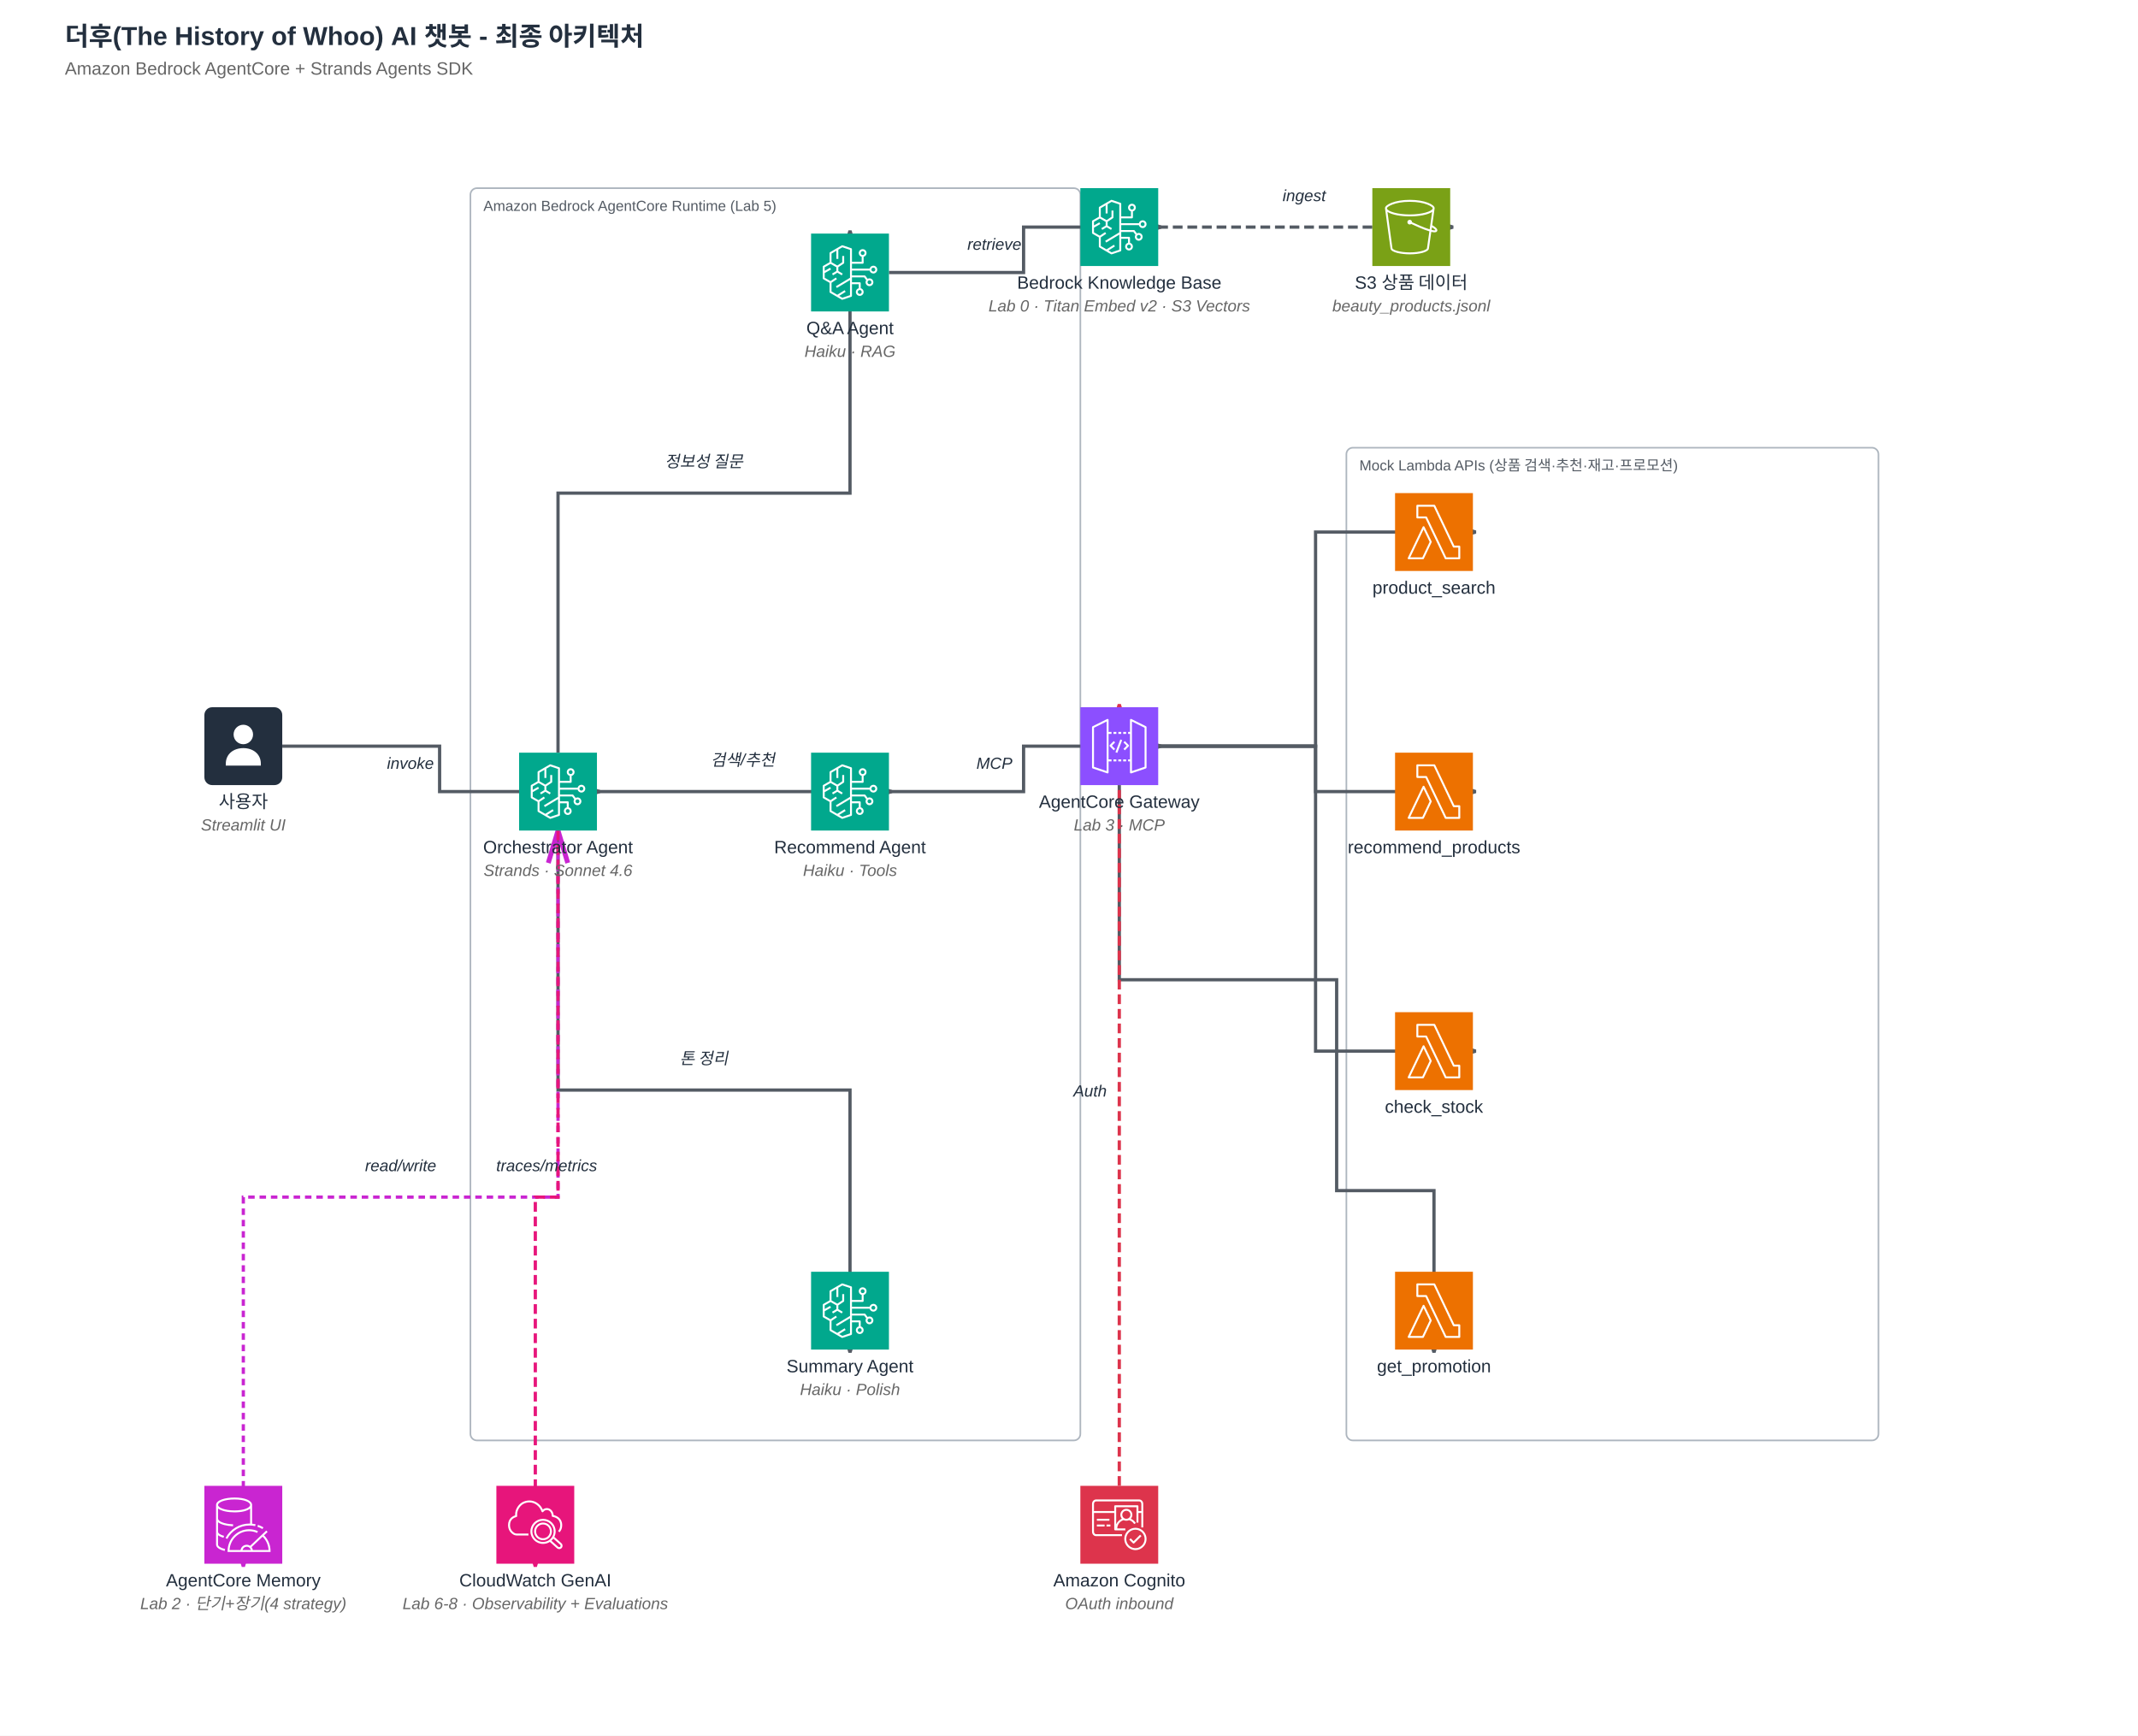
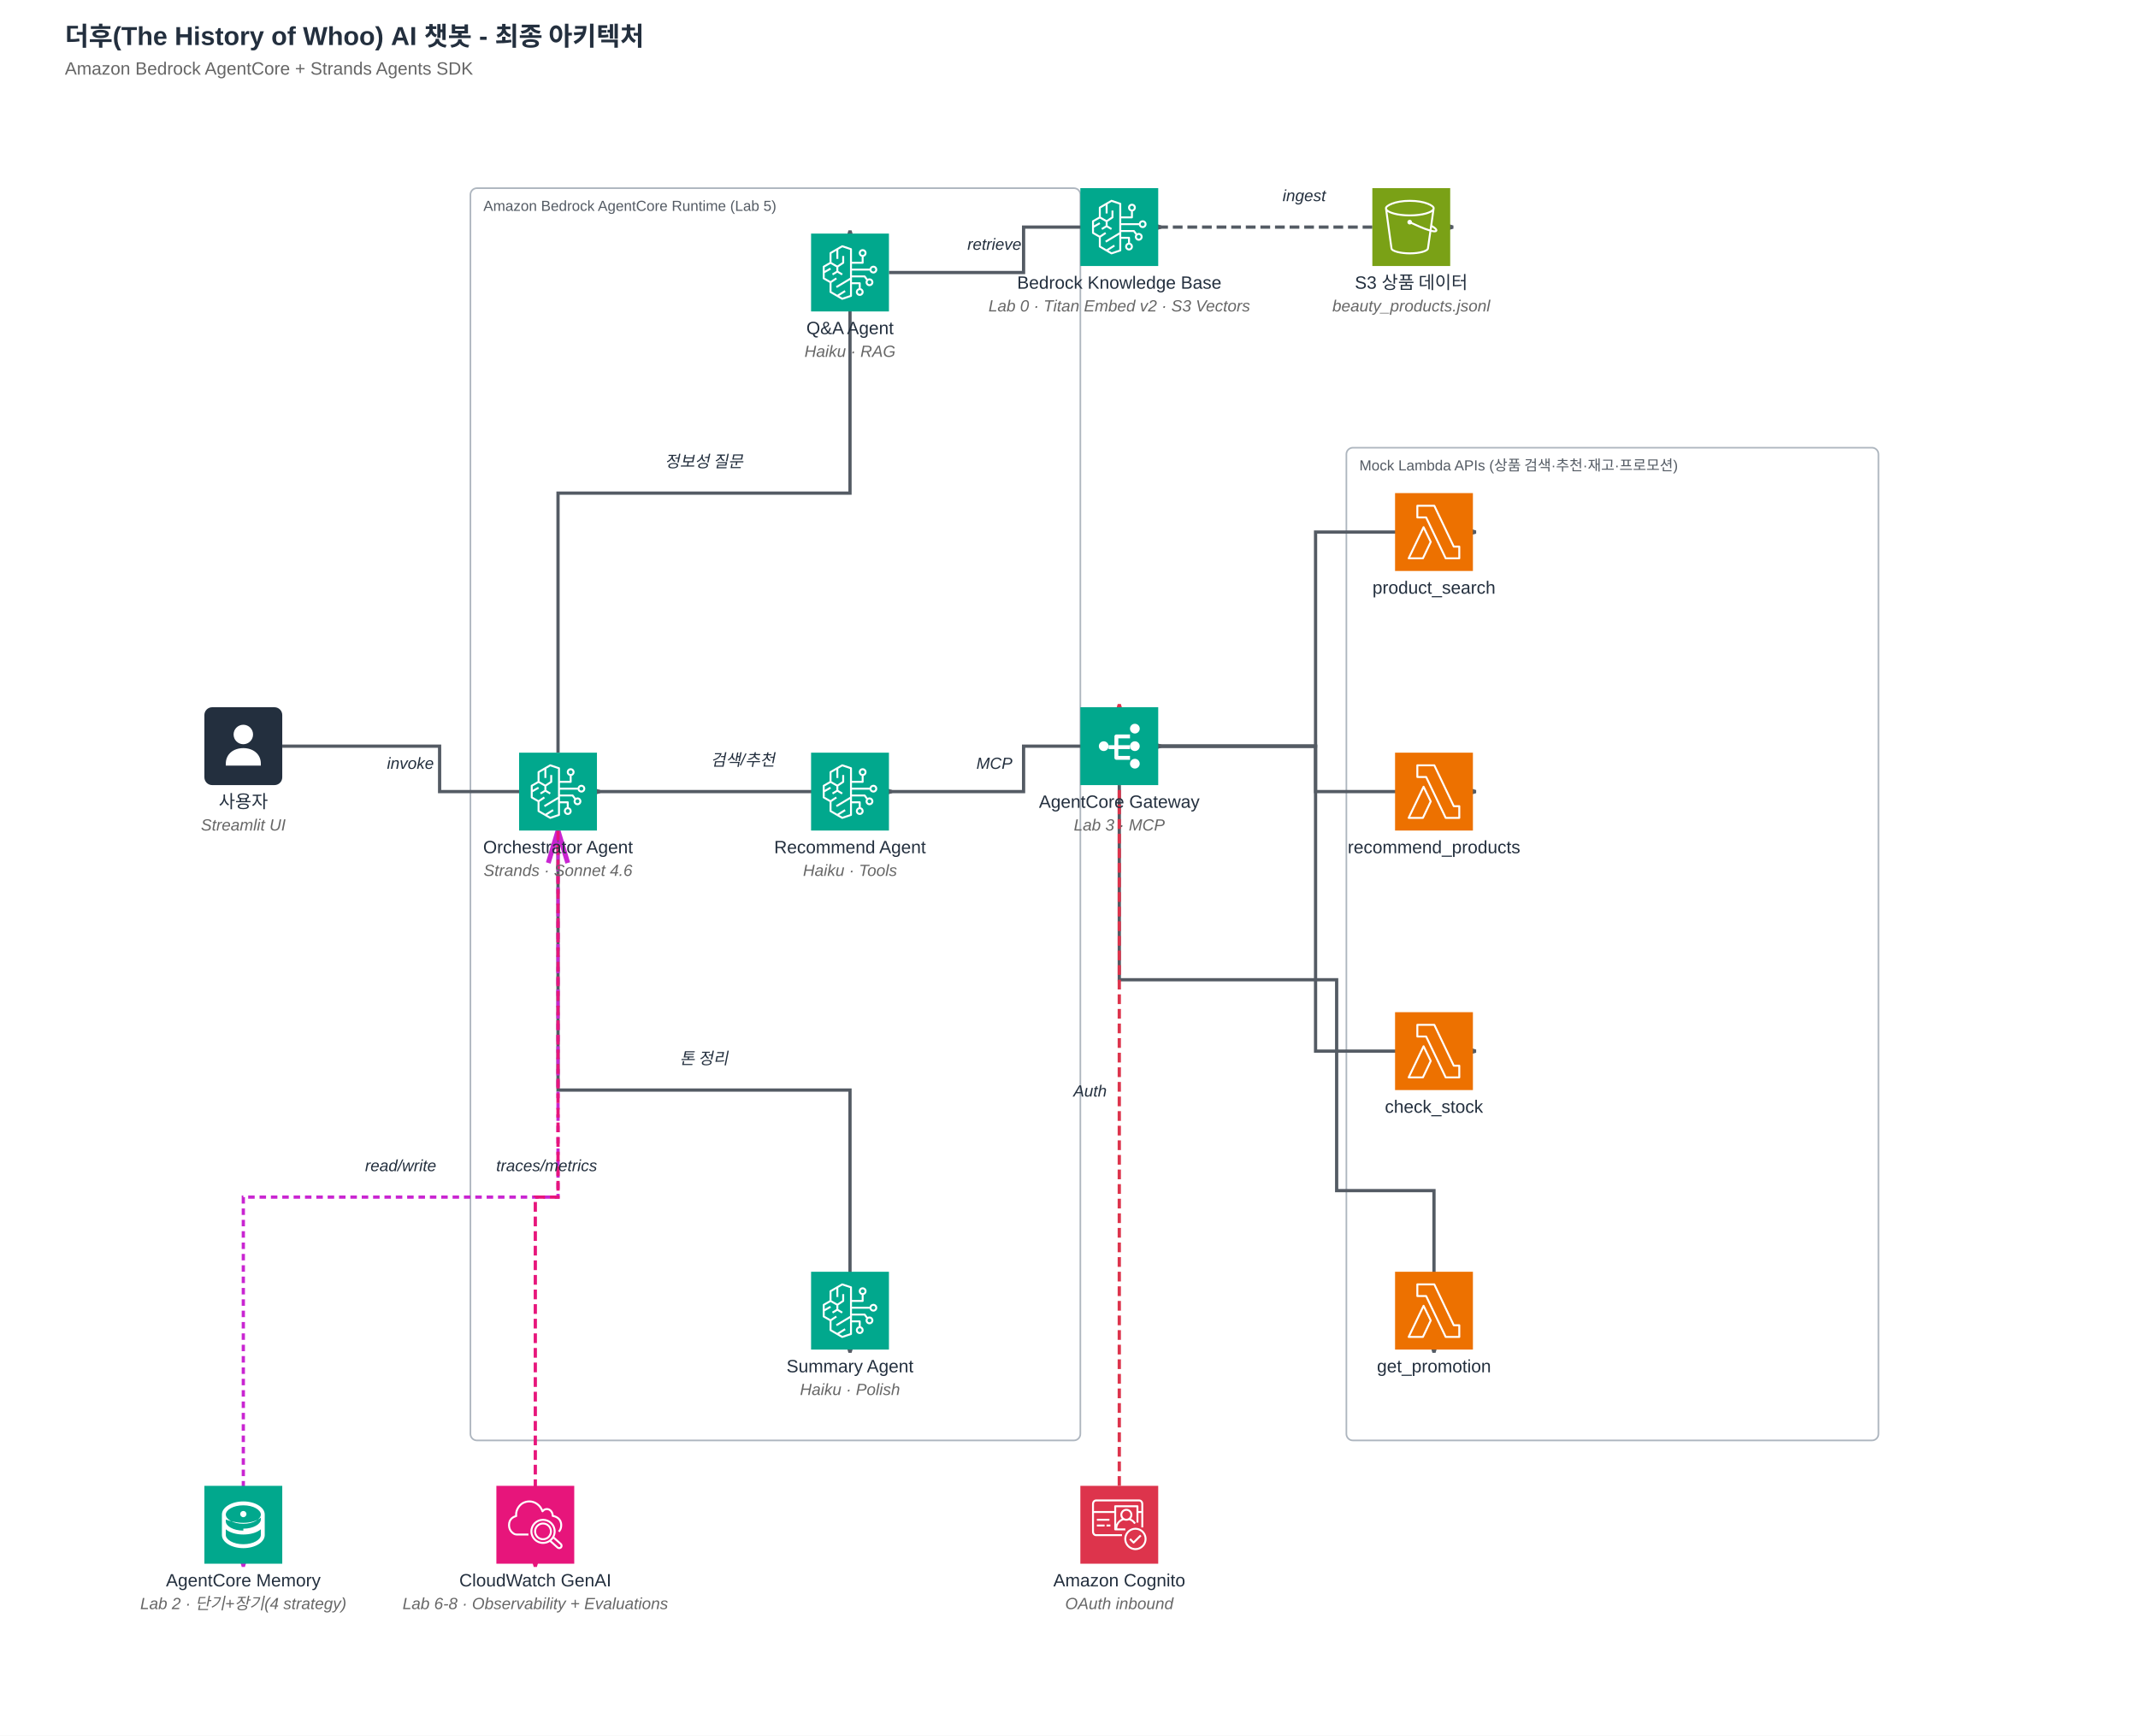
<svg xmlns="http://www.w3.org/2000/svg" viewBox="0 0 1318 1070" width="1318" height="1070">
  <defs>
    <marker id="arrowhead" markerWidth="12" markerHeight="8" refX="11" refY="4" orient="auto" fill="none" stroke="#545B64" stroke-width="1.5">
      <polyline points="1 1, 11 4, 1 7" />
    </marker>
    <marker id="arrowhead-reverse" markerWidth="12" markerHeight="8" refX="1" refY="4" orient="auto" fill="none" stroke="#545B64" stroke-width="1.5">
      <polyline points="11 1, 1 4, 11 7" />
    </marker>
    <marker id="arrowhead-C925D1" markerWidth="12" markerHeight="8" refX="11" refY="4" orient="auto" fill="none" stroke="#C925D1" stroke-width="1.5">
      <polyline points="1 1, 11 4, 1 7" />
    </marker>
    <marker id="arrowhead-C925D1-reverse" markerWidth="12" markerHeight="8" refX="1" refY="4" orient="auto" fill="none" stroke="#C925D1" stroke-width="1.5">
      <polyline points="11 1, 1 4, 11 7" />
    </marker>
    <marker id="arrowhead-DD344C" markerWidth="12" markerHeight="8" refX="11" refY="4" orient="auto" fill="none" stroke="#DD344C" stroke-width="1.5">
      <polyline points="1 1, 11 4, 1 7" />
    </marker>
    <marker id="arrowhead-DD344C-reverse" markerWidth="12" markerHeight="8" refX="1" refY="4" orient="auto" fill="none" stroke="#DD344C" stroke-width="1.5">
      <polyline points="11 1, 1 4, 11 7" />
    </marker>
    <marker id="arrowhead-E7157B" markerWidth="12" markerHeight="8" refX="11" refY="4" orient="auto" fill="none" stroke="#E7157B" stroke-width="1.5">
      <polyline points="1 1, 11 4, 1 7" />
    </marker>
    <marker id="arrowhead-E7157B-reverse" markerWidth="12" markerHeight="8" refX="1" refY="4" orient="auto" fill="none" stroke="#E7157B" stroke-width="1.5">
      <polyline points="11 1, 1 4, 11 7" />
    </marker>
-     <symbol id="icon-api-gateway" viewBox="0 0 80 80">
-       <g id="Icon-Architecture/64/Arch_Amazon-API-Gateway_64">
-         <g id="Icon-Architecture-BG/64/Networking-Content-Delivery">
-           <rect x="0" y="0" width="80" height="80" id="Rectangle" fill="#8C4FFF" />
-         </g>
-         <g id="Icon-Service/64/Amazon-API-Gateway_64">
-           <path d="M34.065 55.632 37 55.632 37 53.615 34.065 53.615 34.065 55.632ZM39 55.632 42 55.632 42 53.615 39 53.615 39 55.632ZM27 14.63 14 21.082 14 61.193 27 65.59 27 14.63ZM29 27.393 29 53.615 32 53.615 32 55.632 29 55.632 29 66.992C29 67.316 28.845 67.621 28.584 67.81 28.412 67.936 28.207 68 28 68 27.894 68 27.786 67.983 27.682 67.948L12.682 62.876C12.274 62.737 12 62.352 12 61.92L12 20.454C12 20.07 12.217 19.718 12.559 19.549L27.559 12.104C27.868 11.95 28.235 11.968 28.528 12.152 28.821 12.336 29 12.66 29 13.009L29 25.376 32 25.376 32 27.393 29 27.393ZM44 55.632 47 55.632 47 53.615 44 53.615 44 55.632ZM44.065 27.393 47 27.393 47 25.376 44.065 25.376 44.065 27.393ZM39.065 27.393 42 27.393 42 25.376 39.065 25.376 39.065 27.393ZM34.065 27.393 37 27.393 37 25.376 34.065 25.376 34.065 27.393ZM66 21.082 53 14.63 53 65.59 66 61.193 66 21.082ZM68 61.92C68 62.352 67.726 62.737 67.318 62.876L52.318 67.948C52.214 67.983 52.106 68 52 68 51.793 68 51.588 67.936 51.416 67.81 51.155 67.621 51 67.316 51 66.992L51 55.632 49.065 55.632 49.065 53.615 51 53.615 51 27.393 49.065 27.393 49.065 25.376 51 25.376 51 13.009C51 12.66 51.179 12.336 51.472 12.152 51.765 11.968 52.131 11.95 52.441 12.104L67.441 19.549C67.783 19.718 68 20.07 68 20.454L68 61.92ZM42.934 33.807 41.066 33.083 36.066 46.194 37.934 46.918 42.934 33.807ZM49.707 40.209C50.098 39.815 50.098 39.176 49.707 38.783L45.707 34.749 44.293 36.175 47.586 39.496 44.293 42.817 45.707 44.243 49.707 40.209ZM34.293 44.243 30.293 40.209C29.902 39.815 29.902 39.176 30.293 38.783L34.293 34.749 35.707 36.175 32.414 39.496 35.707 42.817 34.293 44.243Z" id="Amazon-API-Gateway_Icon_64_Squid" fill="#FFFFFF" fill-rule="evenodd" clip-rule="evenodd" />
+     <symbol id="icon-agentcore-gateway" viewBox="0 0 80 80">
+       <g stroke="none" stroke-width="1" fill="none" fill-rule="evenodd">
+         <rect x="0" y="0" width="80" height="80" fill="#01A88D" />
+         <g fill="#FFFFFF" transform="translate(14 14)">
+           <circle cx="10" cy="26" r="5" />
+           <circle cx="42" cy="8" r="5" />
+           <circle cx="42" cy="26" r="5" />
+           <circle cx="42" cy="44" r="5" />
+           <path d="M15 25h6v-9c0-1.1.9-2 2-2h14v4H25v7h12v4H25v7h12v4H23c-1.1 0-2-.9-2-2v-9h-6v-4z" />
        </g>
      </g>
    </symbol>
    <symbol id="icon-bedrock" viewBox="0 0 80 80">
      <g id="Icon-Architecture/64/Arch_Amazon-Bedrock_64" stroke="none" stroke-width="1" fill="none" fill-rule="evenodd">
        <g id="Icon-Architecture-BG/64/Machine-Learning" fill="#01A88D">
          <rect x="0" y="0" width="80" height="80" id="Rectangle" />
        </g>
        <g id="Icon-Service/64/Amazon-Bedrock_64" fill="#FFFFFF" transform="translate(12 12)">
          <path d="M52 27C50.897 27 50 26.103 50 25 50 23.897 50.897 23 52 23 53.103 23 54 23.897 54 25 54 26.103 53.103 27 52 27L52 27ZM20.113 53.908 16.865 52.014 23.53 47.848 22.47 46.152 14.913 50.875 9 47.426 9 38.535 14.555 34.832 13.445 33.168 7.959 36.825 2 33.42 2 28.58 8.496 24.868 7.504 23.132 2 26.277 2 22.58 8 19.152 14 22.58 14 26.434 9.485 29.143 10.515 30.857 15 28.166 19.485 30.857 20.515 29.143 16 26.434 16 22.535 21.555 18.832C21.833 18.646 22 18.334 22 18L22 11 20 11 20 17.465 14.959 20.825 9 17.42 9 8.574 14 5.658 14 14 16 14 16 4.491 20.113 2.092 28 4.721 28 33.434 13.485 42.143 14.515 43.857 28 35.766 28 51.279 20.113 53.908ZM50 38C50 39.103 49.103 40 48 40 46.897 40 46 39.103 46 38 46 36.897 46.897 36 48 36 49.103 36 50 36.897 50 38L50 38ZM40 48C40 49.103 39.103 50 38 50 36.897 50 36 49.103 36 48 36 46.897 36.897 46 38 46 39.103 46 40 46.897 40 48L40 48ZM39 8C39 6.897 39.897 6 41 6 42.103 6 43 6.897 43 8 43 9.103 42.103 10 41 10 39.897 10 39 9.103 39 8L39 8ZM52 21C50.141 21 48.589 22.28 48.142 24L30 24 30 19 41 19C41.553 19 42 18.552 42 18L42 11.858C43.72 11.411 45 9.858 45 8 45 5.794 43.206 4 41 4 38.794 4 37 5.794 37 8 37 9.858 38.28 11.411 40 11.858L40 17 30 17 30 4C30 3.569 29.725 3.188 29.316 3.051L20.316 0.051C20.042-0.039 19.744-0.009 19.496 0.136L7.496 7.136C7.188 7.315 7 7.645 7 8L7 17.42 0.504 21.132C0.192 21.31 0 21.641 0 22L0 34C0 34.359 0.192 34.69 0.504 34.868L7 38.58 7 48C7 48.355 7.188 48.685 7.496 48.864L19.496 55.864C19.65 55.954 19.825 56 20 56 20.106 56 20.213 55.983 20.316 55.949L29.316 52.949C29.725 52.812 30 52.431 30 52L30 40 37 40 37 44.142C35.28 44.589 34 46.142 34 48 34 50.206 35.794 52 38 52 40.206 52 42 50.206 42 48 42 46.142 40.72 44.589 39 44.142L39 39C39 38.448 38.553 38 38 38L30 38 30 33 42.5 33 44.638 35.85C44.239 36.472 44 37.207 44 38 44 40.206 45.794 42 48 42 50.206 42 52 40.206 52 38 52 35.794 50.206 34 48 34 47.316 34 46.682 34.188 46.119 34.492L43.8 31.4C43.611 31.148 43.314 31 43 31L30 31 30 26 48.142 26C48.589 27.72 50.141 29 52 29 54.206 29 56 27.206 56 25 56 22.794 54.206 21 52 21L52 21Z" id="Fill-1" />
        </g>
      </g>
    </symbol>
    <symbol id="icon-cloudwatch" viewBox="0 0 80 80">
      <g id="Icon-Architecture/64/Arch_Amazon-CloudWatch_64" stroke="none" stroke-width="1" fill="none" fill-rule="evenodd">
        <g id="Icon-Architecture-BG/64/Management-Governance" fill="#E7157B">
          <rect x="0" y="0" width="80" height="80" id="Rectangle" />
        </g>
        <path d="M55.059 46.777C55.059 42.868 51.858 39.688 47.922 39.688 43.987 39.688 40.786 42.868 40.786 46.777 40.786 50.687 43.987 53.867 47.922 53.867 51.858 53.867 55.059 50.687 55.059 46.777M57.07 46.777C57.07 51.788 52.966 55.864 47.922 55.864 42.879 55.864 38.775 51.788 38.775 46.777 38.775 41.767 42.879 37.691 47.922 37.691 52.966 37.691 57.07 41.767 57.07 46.777M65.51 60.474 58.501 54.203C57.935 54.995 57.281 55.717 56.554 56.364L63.553 62.633C64.15 63.169 65.078 63.119 65.618 62.526 66.155 61.932 66.107 61.011 65.51 60.474M47.922 57.662C53.965 57.662 58.88 52.779 58.88 46.777 58.88 40.775 53.965 35.893 47.922 35.893 41.881 35.893 36.965 40.775 36.965 46.777 36.965 52.779 41.881 57.662 47.922 57.662M67.112 63.863C66.426 64.617 65.478 65 64.528 65 63.7 65 62.87 64.708 62.208 64.117L54.931 57.599C52.907 58.897 50.505 59.659 47.922 59.659 40.772 59.659 34.955 53.88 34.955 46.777 34.955 39.675 40.772 33.896 47.922 33.896 55.073 33.896 60.891 39.675 60.891 46.777 60.891 48.815 60.399 50.737 59.547 52.451L66.856 58.991C68.275 60.266 68.39 62.45 67.112 63.863M21.28 29.392C21.28 29.912 21.312 30.429 21.374 30.929 21.409 31.214 21.32 31.498 21.13 31.713 20.978 31.884 20.774 31.997 20.55 32.035 18.079 32.669 14.011 34.588 14.011 40.346 14.011 44.693 16.424 47.093 18.45 48.341 19.141 48.775 19.959 49.005 20.823 49.014L32.945 49.025 32.943 51.022 20.812 51.011C19.566 50.998 18.384 50.661 17.384 50.035 15.377 48.797 12 45.89 12 40.346 12 33.662 16.6 31.192 19.3 30.319 19.28 30.012 19.27 29.702 19.27 29.392 19.27 23.932 22.998 18.27 27.942 16.222 33.724 13.815 39.85 15.008 44.326 19.411 45.714 20.775 46.855 22.432 47.73 24.348 48.906 23.38 50.356 22.846 51.884 22.846 54.886 22.846 58.266 25.11 58.868 30.061 61.68 30.705 67.621 32.955 67.621 40.423 67.621 43.404 66.68 45.867 64.823 47.742L63.39 46.341C64.863 44.853 65.61 42.862 65.61 40.423 65.61 33.891 60.105 32.266 57.737 31.872 57.468 31.827 57.23 31.675 57.076 31.451 56.926 31.236 56.869 30.971 56.914 30.715 56.585 26.66 54.161 24.843 51.884 24.843 50.447 24.843 49.1 25.538 48.187 26.75 47.965 27.044 47.604 27.194 47.234 27.14 46.87 27.086 46.563 26.836 46.437 26.492 45.614 24.226 44.428 22.321 42.912 20.831 39.033 17.015 33.728 15.981 28.717 18.065 24.546 19.792 21.28 24.767 21.28 29.392" id="Amazon-CloudWatch_Icon_64_Squid" fill="#FFFFFF" />
      </g>
    </symbol>
    <symbol id="icon-cognito" viewBox="0 0 80 80">
      <g id="Icon-Architecture/64/Arch_Amazon-Cognito_64" stroke="none" stroke-width="1" fill="none" fill-rule="evenodd">
        <g id="Icon-Architecture-BG/64/Security-Identity-Compliance" fill="#DD344C">
          <rect x="0" y="0" width="80" height="80" id="Rectangle" />
        </g>
        <path d="M16.964 35.808 29.869 35.808 29.869 33.825 16.964 33.825 16.964 35.808ZM61.376 50.231 62.779 51.633 55.407 58.994C55.213 59.187 54.959 59.284 54.706 59.284 54.451 59.284 54.197 59.187 54.004 58.994L50.295 55.291 51.699 53.89 54.706 56.891 61.376 50.231ZM65.944 55.694C65.718 57.557 64.959 59.291 63.747 60.709 62.886 61.716 61.799 62.548 60.604 63.115 59.001 63.876 57.22 64.164 55.446 63.948 53.721 63.738 52.095 63.058 50.74 61.982 48.137 59.916 46.822 56.711 47.222 53.409 47.601 50.288 49.492 47.566 52.28 46.127 53.617 45.438 55.08 45.084 56.57 45.084 56.952 45.084 57.337 45.108 57.721 45.155 60.834 45.534 63.55 47.437 64.981 50.243 65.84 51.926 66.172 53.811 65.944 55.694L65.944 55.694ZM66.75 49.344C65.018 45.948 61.732 43.646 57.962 43.187 55.681 42.908 53.403 43.317 51.369 44.366 47.996 46.106 45.709 49.398 45.251 53.171 44.768 57.161 46.358 61.036 49.505 63.535 51.146 64.837 53.117 65.661 55.205 65.916 55.667 65.972 56.13 66 56.592 66 58.271 66 59.93 65.629 61.456 64.906 62.902 64.22 64.218 63.213 65.257 61.995 66.723 60.28 67.642 58.184 67.915 55.932 68.192 53.657 67.788 51.379 66.75 49.344L66.75 49.344ZM26.891 41.755 30.861 41.755 30.861 39.773 26.891 39.773 26.891 41.755ZM16.964 41.755 24.905 41.755 24.905 39.773 16.964 39.773 16.964 41.755ZM16.106 15.982 60.508 15.982C61.677 15.982 62.628 17.139 62.628 18.561L62.628 25.895 59.65 25.895 59.65 20.939C59.65 20.392 59.206 19.948 58.657 19.948L35.825 19.948C35.276 19.948 34.832 20.392 34.832 20.939L34.832 25.895 13.985 25.895 13.985 18.561C13.985 17.163 14.957 15.982 16.106 15.982L16.106 15.982ZM47.256 25.608C49.561 25.608 51.437 27.461 51.437 29.739 51.437 31.241 50.608 32.623 49.273 33.347 48.007 34.034 46.48 34.025 45.23 33.348 43.901 32.622 43.076 31.24 43.076 29.739 43.076 27.461 44.95 25.608 47.256 25.608L47.256 25.608ZM13.985 47.108 13.985 27.878 34.832 27.878 34.832 44.729C34.832 45.278 35.276 45.721 35.825 45.721L46.203 45.721 46.203 43.738 37.912 43.738C37.998 39.771 40.636 36.344 44.434 35.25 46.189 36.07 48.285 36.078 50.066 35.249 52.229 35.873 54.121 37.318 55.293 39.254L56.992 38.227C55.788 36.243 53.963 34.695 51.846 33.795 52.838 32.694 53.422 31.263 53.422 29.739 53.422 26.368 50.655 23.625 47.256 23.625 43.856 23.625 41.09 26.368 41.09 29.739 41.09 31.257 41.668 32.683 42.654 33.784 40 34.9 37.928 36.992 36.818 39.573L36.818 21.93 57.665 21.93 57.665 37.791 59.65 37.791 59.65 27.878 62.628 27.878 62.629 42.747 64.615 42.747 64.614 18.561C64.614 16.046 62.772 14 60.508 14L16.106 14C13.841 14 12 16.046 12 18.561L12 47.108C12 49.623 13.841 51.668 16.106 51.668L42.774 51.668 42.774 49.686 16.106 49.686C14.957 49.686 13.985 48.506 13.985 47.108L13.985 47.108Z" id="Amazon-Cognito_Icon_64_Squid" fill="#FFFFFF" />
      </g>
    </symbol>
    <symbol id="icon-lambda" viewBox="0 0 80 80">
      <g id="Icon-Architecture/64/Arch_AWS-Lambda_64" stroke="none" stroke-width="1" fill="none" fill-rule="evenodd">
        <g id="Icon-Architecture-BG/64/Compute" fill="#ED7100">
          <rect x="0" y="0" width="80" height="80" id="Rectangle" />
        </g>
        <path d="M28.008 66 15.591 66 29.324 37.296 35.546 50.106 28.008 66ZM30.22 34.553C30.051 34.208 29.701 33.989 29.318 33.989L29.315 33.989C28.929 33.99 28.578 34.211 28.413 34.558L13.098 66.569C12.95 66.879 12.971 67.243 13.155 67.534 13.338 67.824 13.658 68 14.002 68L28.642 68C29.03 68 29.382 67.777 29.548 67.428L37.564 50.528C37.693 50.254 37.692 49.937 37.559 49.665L30.22 34.553ZM64.995 66 52.659 66 32.867 24.57C32.701 24.222 32.349 24 31.962 24L23.89 24 23.899 14 39.72 14 59.42 55.429C59.586 55.777 59.939 56 60.325 56L64.995 56 64.995 66ZM65.998 54 60.96 54 41.259 12.571C41.094 12.223 40.741 12 40.353 12L22.898 12C22.345 12 21.896 12.447 21.895 12.999L21.884 24.999C21.884 25.265 21.989 25.519 22.178 25.707 22.365 25.895 22.62 26 22.887 26L31.329 26 51.122 67.43C51.288 67.778 51.639 68 52.026 68L65.998 68C66.552 68 67 67.552 67 67L67 55C67 54.448 66.552 54 65.998 54L65.998 54Z" id="AWS-Lambda_Icon_64_Squid" fill="#FFFFFF" />
      </g>
    </symbol>
-     <symbol id="icon-memorydb" viewBox="0 0 80 80">
-       <g id="Icon-Architecture/64/Arch_Amazon-MemoryDB-for-Redis_64" stroke="none" stroke-width="1" fill="none" fill-rule="evenodd">
-         <g id="Icon-Architecture-BG/64/Database" fill="#C925D1">
-           <rect x="0" y="0" width="80" height="80" id="Rectangle" />
-         </g>
-         <g id="Icon-Service/64/Amazon-MemoryDB-for-Redis_64" fill="#FFFFFF" transform="translate(12 12)">
-           <path d="M18.979 13.248C8.823 13.248 2 10.34 2 7.624 2 4.909 8.823 2 18.979 2 29.015 2 35.012 4.86 35.012 7.624 35.012 10.389 29.015 13.248 18.979 13.248L18.979 13.248ZM34.409 28.731C36.349 28.731 38.285 28.948 40.161 29.376L40.606 27.426C39.422 27.156 38.216 26.974 37 26.861L37 7.955 36.978 7.955C36.987 7.844 37.012 7.737 37.012 7.624 37.012 3.136 29.597 0 18.979 0 9.548 0 0 2.619 0 7.624 0 7.738 0.031 7.844 0.04 7.955L0 7.955 0 48.313C0 51.193 3.13 53.518 8.814 54.859L9.273 52.913C4.788 51.853 2 50.091 2 48.313L2 38.706C3.295 39.751 5.198 40.639 7.648 41.319L8.183 39.393C4.312 38.317 2 36.713 2 35.101L2 25.361C5.073 27.896 11.256 29.271 17.417 29.526L17.499 27.528C7.797 27.126 2 24.242 2 21.687L2 11.213C5.284 13.869 12.152 15.248 18.979 15.248 26.309 15.248 32.109 13.753 35 11.352L35 26.748C34.803 26.744 34.606 26.731 34.409 26.731 24.06 26.731 14.612 32.43 9.75 41.602L11.518 42.539C16.031 34.022 24.802 28.731 34.409 28.731L34.409 28.731ZM47.637 32.374C46.003 31.398 44.262 30.604 42.461 30.014L43.084 28.113C45.026 28.75 46.902 29.606 48.663 30.657L47.637 32.374ZM37.788 53.955C37.613 52.831 37.149 51.804 36.469 50.953L47.808 40.232C51.43 43.748 53.681 48.761 53.938 53.955L37.788 53.955ZM31.471 50.541C33.558 50.541 35.301 52.003 35.751 53.955L27.192 53.955C27.642 52.003 29.385 50.541 31.471 50.541L31.471 50.541ZM49.275 38.845 52.95 35.371 51.575 33.917 34.988 49.6C33.978 48.932 32.77 48.541 31.471 48.541 28.278 48.541 25.632 50.894 25.155 53.955L13.864 53.955C14.379 43.191 23.169 34.596 33.901 34.596 36.787 34.596 39.57 35.194 42.175 36.375L43.001 34.554C40.135 33.254 37.073 32.596 33.901 32.596 21.737 32.596 11.84 42.626 11.84 54.955L11.84 55.955 55.962 55.955 55.962 54.955C55.962 48.909 53.474 42.956 49.275 38.845L49.275 38.845Z" id="Fill-1" />
+     <symbol id="icon-agentcore-memory" viewBox="0 0 80 80">
+       <g stroke="none" stroke-width="1" fill="none" fill-rule="evenodd">
+         <rect x="0" y="0" width="80" height="80" fill="#01A88D" />
+         <g fill="#FFFFFF" transform="translate(14 14)">
+           <path d="M26 2C13.85 2 4 8.05 4 15.5v21C4 43.95 13.85 50 26 50s22-6.05 22-13.5v-21C48 8.05 38.15 2 26 2zm0 4c10.49 0 18 4.79 18 9.5S36.49 25 26 25 8 20.21 8 15.5 15.51 6 26 6zm0 40c-10.49 0-18-4.79-18-9.5v-5.86C11.9 33.98 18.5 36 26 36s14.1-2.02 18-5.36v5.86c0 4.71-7.51 9.5-18 9.5zm0-14c-10.49 0-18-4.79-18-9.5v-1.86C11.9 21.98 18.5 24 26 24s14.1-2.02 18-5.36v1.86c0 4.71-7.51 9.5-18 9.5z" />
+           <circle cx="26" cy="15" r="3.2" />
        </g>
      </g>
    </symbol>
    <symbol id="icon-opensearch" viewBox="0 0 80 80">
      <g id="Icon-Architecture/64/Arch_Amazon-OpenSearch-Service_64" stroke="none" stroke-width="1" fill="none" fill-rule="evenodd">
        <g id="Icon-Architecture-BG/64/Analytics" fill="#8C4FFF">
          <rect x="0" y="0" width="80" height="80" id="Rectangle" />
        </g>
        <path d="M44.26 51.33C39.843 51.33 36.25 47.737 36.25 43.321 36.25 38.904 39.843 35.311 44.26 35.311 48.677 35.311 52.27 38.904 52.27 43.321 52.27 47.737 48.677 51.33 44.26 51.33L44.26 51.33ZM44.26 33.311C38.74 33.311 34.25 37.801 34.25 43.321 34.25 48.84 38.74 53.33 44.26 53.33 49.78 53.33 54.27 48.84 54.27 43.321 54.27 37.801 49.78 33.311 44.26 33.311L44.26 33.311ZM64.548 61.346C63.897 62.067 62.777 62.127 62.052 61.477L53.712 53.954C54.593 53.17 55.384 52.29 56.049 51.313L64.416 58.851C65.139 59.503 65.197 60.624 64.548 61.346L64.548 61.346ZM32.011 43.321C32.011 36.566 37.506 31.071 44.26 31.071 51.014 31.071 56.509 36.566 56.509 43.321 56.509 50.075 51.014 55.57 44.26 55.57 37.506 55.57 32.011 50.075 32.011 43.321L32.011 43.321ZM57.063 49.535C57.98 47.654 58.509 45.55 58.509 43.321 58.509 35.463 52.117 29.071 44.26 29.071 36.403 29.071 30.011 35.463 30.011 43.321 30.011 51.178 36.403 57.57 44.26 57.57 47.159 57.57 49.856 56.695 52.109 55.202L60.714 62.964C61.432 63.609 62.333 63.927 63.232 63.926 64.263 63.926 65.29 63.508 66.034 62.685 67.42 61.143 67.296 58.757 65.756 57.366L57.063 49.535ZM67 20 67 54 65 54 65 21 57 21 57 32 55 32 55 20C55 19.448 55.448 19 56 19L66 19C66.553 19 67 19.448 67 20L67 20ZM51 61 53 61 53 66C53 66.553 52.553 67 52 67L42 67C41.447 67 41 66.553 41 66L41 60 43 60 43 65 51 65 51 61ZM43 26 41 26 41 14C41 13.448 41.447 13 42 13L52 13C52.553 13 53 13.448 53 14L53 28 51 28 51 15 43 15 43 26ZM37 59 39 59 39 66C39 66.553 38.553 67 38 67L28 67C27.448 67 27 66.553 27 66L27 51 29 51 29 65 37 65 37 59ZM29 36 27 36 27 23C27 22.448 27.448 22 28 22L38 22C38.553 22 39 22.448 39 23L39 27 37 27 37 24 29 24 29 36ZM15 65 23 65 23 31 15 31 15 65ZM24 29 14 29C13.448 29 13 29.448 13 30L13 66C13 66.553 13.448 67 14 67L24 67C24.553 67 25 66.553 25 66L25 30C25 29.448 24.553 29 24 29L24 29Z" id="Amazon-OpenSearch-Service_Icon_64_Squid" fill="#FFFFFF" />
      </g>
    </symbol>
    <symbol id="icon-s3" viewBox="0 0 80 80">
      <g id="Icon-Architecture/64/Arch_Amazon-Simple-Storage-Service_64" stroke="none" stroke-width="1" fill="none" fill-rule="evenodd">
        <g id="Icon-Architecture-BG/64/Storage" fill="#7AA116">
          <rect x="0" y="0" width="80" height="80" id="Rectangle" />
        </g>
        <g id="Icon-Service/64/Amazon-Simple-Storage-Service_64" fill="#FFFFFF" transform="translate(12.9999 11.9996)">
          <path d="M47.836 30.893 48.22 28.189C51.761 30.31 51.807 31.186 51.806 31.21 51.8 31.215 51.196 31.719 47.836 30.893L47.836 30.893ZM45.893 30.353C39.773 28.501 31.25 24.591 27.801 22.961 27.801 22.947 27.805 22.934 27.805 22.92 27.805 21.595 26.727 20.517 25.401 20.517 24.077 20.517 22.999 21.595 22.999 22.92 22.999 24.245 24.077 25.323 25.401 25.323 25.983 25.323 26.511 25.106 26.928 24.761 30.986 26.682 39.443 30.535 45.608 32.355L43.17 49.561C43.163 49.608 43.16 49.655 43.16 49.702 43.16 51.217 36.453 54 25.494 54 14.419 54 7.641 51.217 7.641 49.702 7.641 49.656 7.638 49.611 7.632 49.566L2.538 12.359C6.947 15.394 16.43 17 25.5 17 34.556 17 44.023 15.4 48.441 12.374L45.893 30.353ZM2 8.478C2.072 7.162 9.634 2 25.5 2 41.364 2 48.927 7.161 49 8.478L49 8.927C48.13 11.878 38.33 15 25.5 15 12.648 15 2.843 11.868 2 8.913L2 8.478ZM51 8.5C51 5.035 41.066 0 25.5 0 9.934 0 0 5.035 0 8.5L0.094 9.254 5.642 49.778C5.775 54.31 17.861 56 25.494 56 34.966 56 45.029 53.822 45.159 49.781L47.555 32.884C48.888 33.203 49.985 33.366 50.866 33.366 52.049 33.366 52.849 33.077 53.334 32.499 53.732 32.025 53.884 31.451 53.77 30.84 53.511 29.456 51.868 27.964 48.522 26.055L50.898 9.293 51 8.5Z" id="Amazon-Simple-Storage-Service-Icon_64_Squid" />
        </g>
      </g>
    </symbol>
    <symbol id="icon-users" viewBox="0 0 80 80">
      <rect width="80" height="80" rx="8" fill="#232F3E" />
      <circle cx="40" cy="28" r="10" fill="#FFFFFF" />
      <path d="M22 58c0-10 8-16 18-16s18 6 18 16v2H22v-2z" fill="#FFFFFF" />
    </symbol>
  </defs>
  <rect width="100%" height="100%" fill="#FFFFFF" />
  <text x="40" y="28" font-family="Amazon Ember, Helvetica Neue, Arial, sans-serif" font-size="16" font-weight="bold" fill="#232F3E">더후(The History of Whoo) AI 챗봇 - 최종 아키텍처</text>
  <text x="40" y="46" font-family="Amazon Ember, Helvetica Neue, Arial, sans-serif" font-size="11" fill="#666666">Amazon Bedrock AgentCore + Strands Agents SDK</text>
  <rect x="290.0" y="116.0" width="376.0" height="772.0" fill="none" stroke="#AEB6BF" stroke-width="1" rx="4" />
  <text x="298.0" y="130.0" font-family="Amazon Ember, Helvetica Neue, Arial, sans-serif" font-size="9" fill="#545B64">Amazon Bedrock AgentCore Runtime  (Lab 5)</text>
  <rect x="830.0" y="276.0" width="328.0" height="612.0" fill="none" stroke="#AEB6BF" stroke-width="1" rx="4" />
  <text x="838.0" y="290.0" font-family="Amazon Ember, Helvetica Neue, Arial, sans-serif" font-size="9" fill="#545B64">Mock Lambda APIs (상품 검색·추천·재고·프로모션)</text>
  <path d="M 174.0,460.0 L 271.0,460.0 L 271.0,488.0 L 368.0,488.0" fill="none" stroke="#545B64" stroke-width="2" marker-end="url(#arrowhead)" />
  <text x="253.0" y="474.0" text-anchor="middle" font-family="Amazon Ember, Helvetica Neue, Arial, sans-serif" font-size="10" font-style="italic" fill="#232F3E">invoke</text>
  <path d="M 344.0,464.0 L 344.0,304.0 L 524.0,304.0 L 524.0,144.0" fill="none" stroke="#545B64" stroke-width="2" marker-end="url(#arrowhead)" />
  <text x="434.0" y="288.0" text-anchor="middle" font-family="Amazon Ember, Helvetica Neue, Arial, sans-serif" font-size="10" font-style="italic" fill="#232F3E">정보성 질문</text>
  <path d="M 368.0,488.0 L 548.0,488.0" fill="none" stroke="#545B64" stroke-width="2" marker-end="url(#arrowhead)" />
  <text x="458.0" y="472.0" text-anchor="middle" font-family="Amazon Ember, Helvetica Neue, Arial, sans-serif" font-size="10" font-style="italic" fill="#232F3E">검색/추천</text>
  <path d="M 344.0,512.0 L 344.0,672.0 L 524.0,672.0 L 524.0,832.0" fill="none" stroke="#545B64" stroke-width="2" marker-end="url(#arrowhead)" />
  <text x="434.0" y="656.0" text-anchor="middle" font-family="Amazon Ember, Helvetica Neue, Arial, sans-serif" font-size="10" font-style="italic" fill="#232F3E">톤 정리</text>
  <path d="M 548.0,168.0 L 631.0,168.0 L 631.0,140.0 L 714.0,140.0" fill="none" stroke="#545B64" stroke-width="2" marker-end="url(#arrowhead)" />
  <text x="613.0" y="154.0" text-anchor="middle" font-family="Amazon Ember, Helvetica Neue, Arial, sans-serif" font-size="10" font-style="italic" fill="#232F3E">retrieve</text>
  <path d="M 714.0,140.0 L 894.0,140.0" fill="none" stroke="#545B64" stroke-width="2" stroke-dasharray="6,3" marker-end="url(#arrowhead)" />
  <text x="804.0" y="124.0" text-anchor="middle" font-family="Amazon Ember, Helvetica Neue, Arial, sans-serif" font-size="10" font-style="italic" fill="#232F3E">ingest</text>
  <path d="M 548.0,488.0 L 631.0,488.0 L 631.0,460.0 L 714.0,460.0" fill="none" stroke="#545B64" stroke-width="2" marker-end="url(#arrowhead)" />
  <text x="613.0" y="474.0" text-anchor="middle" font-family="Amazon Ember, Helvetica Neue, Arial, sans-serif" font-size="10" font-style="italic" fill="#232F3E">MCP</text>
  <path d="M 714.0,460.0 L 811.0,460.0 L 811.0,328.0 L 908.0,328.0" fill="none" stroke="#545B64" stroke-width="2" marker-end="url(#arrowhead)" />
  <path d="M 714.0,460.0 L 811.0,460.0 L 811.0,488.0 L 908.0,488.0" fill="none" stroke="#545B64" stroke-width="2" marker-end="url(#arrowhead)" />
  <path d="M 714.0,460.0 L 811.0,460.0 L 811.0,648.0 L 908.0,648.0" fill="none" stroke="#545B64" stroke-width="2" marker-end="url(#arrowhead)" />
  <path d="M 690.0,484.0 L 690.0,604.0 L 824.0,604.0 L 824.0,734.0 L 884.0,734.0 L 884.0,832.0" fill="none" stroke="#545B64" stroke-width="2" marker-end="url(#arrowhead)" />
  <path d="M 690.0,916.0 L 690.0,436.0" fill="none" stroke="#DD344C" stroke-width="2" stroke-dasharray="6,3" marker-end="url(#arrowhead-DD344C)" />
  <text x="672.0" y="676.0" text-anchor="middle" font-family="Amazon Ember, Helvetica Neue, Arial, sans-serif" font-size="10" font-style="italic" fill="#232F3E">Auth</text>
  <path d="M 344.0,512.0 L 344.0,738.0 L 150.0,738.0 L 150.0,964.0" fill="none" stroke="#C925D1" stroke-width="2" stroke-dasharray="4,3" marker-start="url(#arrowhead-C925D1-reverse)" marker-end="url(#arrowhead-C925D1)" />
  <text x="247.0" y="722.0" text-anchor="middle" font-family="Amazon Ember, Helvetica Neue, Arial, sans-serif" font-size="10" font-style="italic" fill="#232F3E">read/write</text>
  <path d="M 344.0,512.0 L 344.0,738.0 L 330.0,738.0 L 330.0,964.0" fill="none" stroke="#E7157B" stroke-width="2" stroke-dasharray="6,3" marker-end="url(#arrowhead-E7157B)" />
  <text x="337.0" y="722.0" text-anchor="middle" font-family="Amazon Ember, Helvetica Neue, Arial, sans-serif" font-size="10" font-style="italic" fill="#232F3E">traces/metrics</text>
  <use href="#icon-users" x="126.0" y="436.0" width="48" height="48" />
  <text x="150.0" y="498.0" text-anchor="middle" font-family="Amazon Ember, Helvetica Neue, Arial, sans-serif" font-size="11" fill="#232F3E">사용자</text>
  <text x="150.0" y="512.0" text-anchor="middle" font-family="Amazon Ember, Helvetica Neue, Arial, sans-serif" font-size="10" font-style="italic" fill="#666666">Streamlit UI</text>
  <use href="#icon-bedrock" x="320.0" y="464.0" width="48" height="48" />
  <text x="344.0" y="526.0" text-anchor="middle" font-family="Amazon Ember, Helvetica Neue, Arial, sans-serif" font-size="11" fill="#232F3E">Orchestrator Agent</text>
  <text x="344.0" y="540.0" text-anchor="middle" font-family="Amazon Ember, Helvetica Neue, Arial, sans-serif" font-size="10" font-style="italic" fill="#666666">Strands · Sonnet 4.6</text>
  <use href="#icon-bedrock" x="500.0" y="144.0" width="48" height="48" />
  <text x="524.0" y="206.0" text-anchor="middle" font-family="Amazon Ember, Helvetica Neue, Arial, sans-serif" font-size="11" fill="#232F3E">Q&amp;A Agent</text>
  <text x="524.0" y="220.0" text-anchor="middle" font-family="Amazon Ember, Helvetica Neue, Arial, sans-serif" font-size="10" font-style="italic" fill="#666666">Haiku · RAG</text>
  <use href="#icon-bedrock" x="500.0" y="464.0" width="48" height="48" />
  <text x="524.0" y="526.0" text-anchor="middle" font-family="Amazon Ember, Helvetica Neue, Arial, sans-serif" font-size="11" fill="#232F3E">Recommend Agent</text>
  <text x="524.0" y="540.0" text-anchor="middle" font-family="Amazon Ember, Helvetica Neue, Arial, sans-serif" font-size="10" font-style="italic" fill="#666666">Haiku · Tools</text>
  <use href="#icon-bedrock" x="500.0" y="784.0" width="48" height="48" />
  <text x="524.0" y="846.0" text-anchor="middle" font-family="Amazon Ember, Helvetica Neue, Arial, sans-serif" font-size="11" fill="#232F3E">Summary Agent</text>
  <text x="524.0" y="860.0" text-anchor="middle" font-family="Amazon Ember, Helvetica Neue, Arial, sans-serif" font-size="10" font-style="italic" fill="#666666">Haiku · Polish</text>
  <use href="#icon-bedrock" x="666.0" y="116.0" width="48" height="48" />
  <text x="690.0" y="178.0" text-anchor="middle" font-family="Amazon Ember, Helvetica Neue, Arial, sans-serif" font-size="11" fill="#232F3E">Bedrock Knowledge Base</text>
  <text x="690.0" y="192.0" text-anchor="middle" font-family="Amazon Ember, Helvetica Neue, Arial, sans-serif" font-size="10" font-style="italic" fill="#666666">Lab 0 · Titan Embed v2 · S3 Vectors</text>
  <use href="#icon-s3" x="846.0" y="116.0" width="48" height="48" />
  <text x="870.0" y="178.0" text-anchor="middle" font-family="Amazon Ember, Helvetica Neue, Arial, sans-serif" font-size="11" fill="#232F3E">S3 상품 데이터</text>
  <text x="870.0" y="192.0" text-anchor="middle" font-family="Amazon Ember, Helvetica Neue, Arial, sans-serif" font-size="10" font-style="italic" fill="#666666">beauty_products.jsonl</text>
-   <use href="#icon-api-gateway" x="666.0" y="436.0" width="48" height="48" />
+   <use href="#icon-agentcore-gateway" x="666.0" y="436.0" width="48" height="48" />
  <text x="690.0" y="498.0" text-anchor="middle" font-family="Amazon Ember, Helvetica Neue, Arial, sans-serif" font-size="11" fill="#232F3E">AgentCore Gateway</text>
  <text x="690.0" y="512.0" text-anchor="middle" font-family="Amazon Ember, Helvetica Neue, Arial, sans-serif" font-size="10" font-style="italic" fill="#666666">Lab 3 · MCP</text>
  <use href="#icon-lambda" x="860.0" y="304.0" width="48" height="48" />
  <text x="884.0" y="366.0" text-anchor="middle" font-family="Amazon Ember, Helvetica Neue, Arial, sans-serif" font-size="11" fill="#232F3E">product_search</text>
  <use href="#icon-lambda" x="860.0" y="464.0" width="48" height="48" />
  <text x="884.0" y="526.0" text-anchor="middle" font-family="Amazon Ember, Helvetica Neue, Arial, sans-serif" font-size="11" fill="#232F3E">recommend_products</text>
  <use href="#icon-lambda" x="860.0" y="624.0" width="48" height="48" />
  <text x="884.0" y="686.0" text-anchor="middle" font-family="Amazon Ember, Helvetica Neue, Arial, sans-serif" font-size="11" fill="#232F3E">check_stock</text>
  <use href="#icon-lambda" x="860.0" y="784.0" width="48" height="48" />
  <text x="884.0" y="846.0" text-anchor="middle" font-family="Amazon Ember, Helvetica Neue, Arial, sans-serif" font-size="11" fill="#232F3E">get_promotion</text>
  <use href="#icon-cognito" x="666.0" y="916.0" width="48" height="48" />
  <text x="690.0" y="978.0" text-anchor="middle" font-family="Amazon Ember, Helvetica Neue, Arial, sans-serif" font-size="11" fill="#232F3E">Amazon Cognito</text>
  <text x="690.0" y="992.0" text-anchor="middle" font-family="Amazon Ember, Helvetica Neue, Arial, sans-serif" font-size="10" font-style="italic" fill="#666666">OAuth inbound</text>
-   <use href="#icon-memorydb" x="126.0" y="916.0" width="48" height="48" />
+   <use href="#icon-agentcore-memory" x="126.0" y="916.0" width="48" height="48" />
  <text x="150.0" y="978.0" text-anchor="middle" font-family="Amazon Ember, Helvetica Neue, Arial, sans-serif" font-size="11" fill="#232F3E">AgentCore Memory</text>
  <text x="150.0" y="992.0" text-anchor="middle" font-family="Amazon Ember, Helvetica Neue, Arial, sans-serif" font-size="10" font-style="italic" fill="#666666">Lab 2 · 단기+장기(4 strategy)</text>
  <use href="#icon-cloudwatch" x="306.0" y="916.0" width="48" height="48" />
  <text x="330.0" y="978.0" text-anchor="middle" font-family="Amazon Ember, Helvetica Neue, Arial, sans-serif" font-size="11" fill="#232F3E">CloudWatch GenAI</text>
  <text x="330.0" y="992.0" text-anchor="middle" font-family="Amazon Ember, Helvetica Neue, Arial, sans-serif" font-size="10" font-style="italic" fill="#666666">Lab 6-8 · Observability + Evaluations</text>
</svg>
